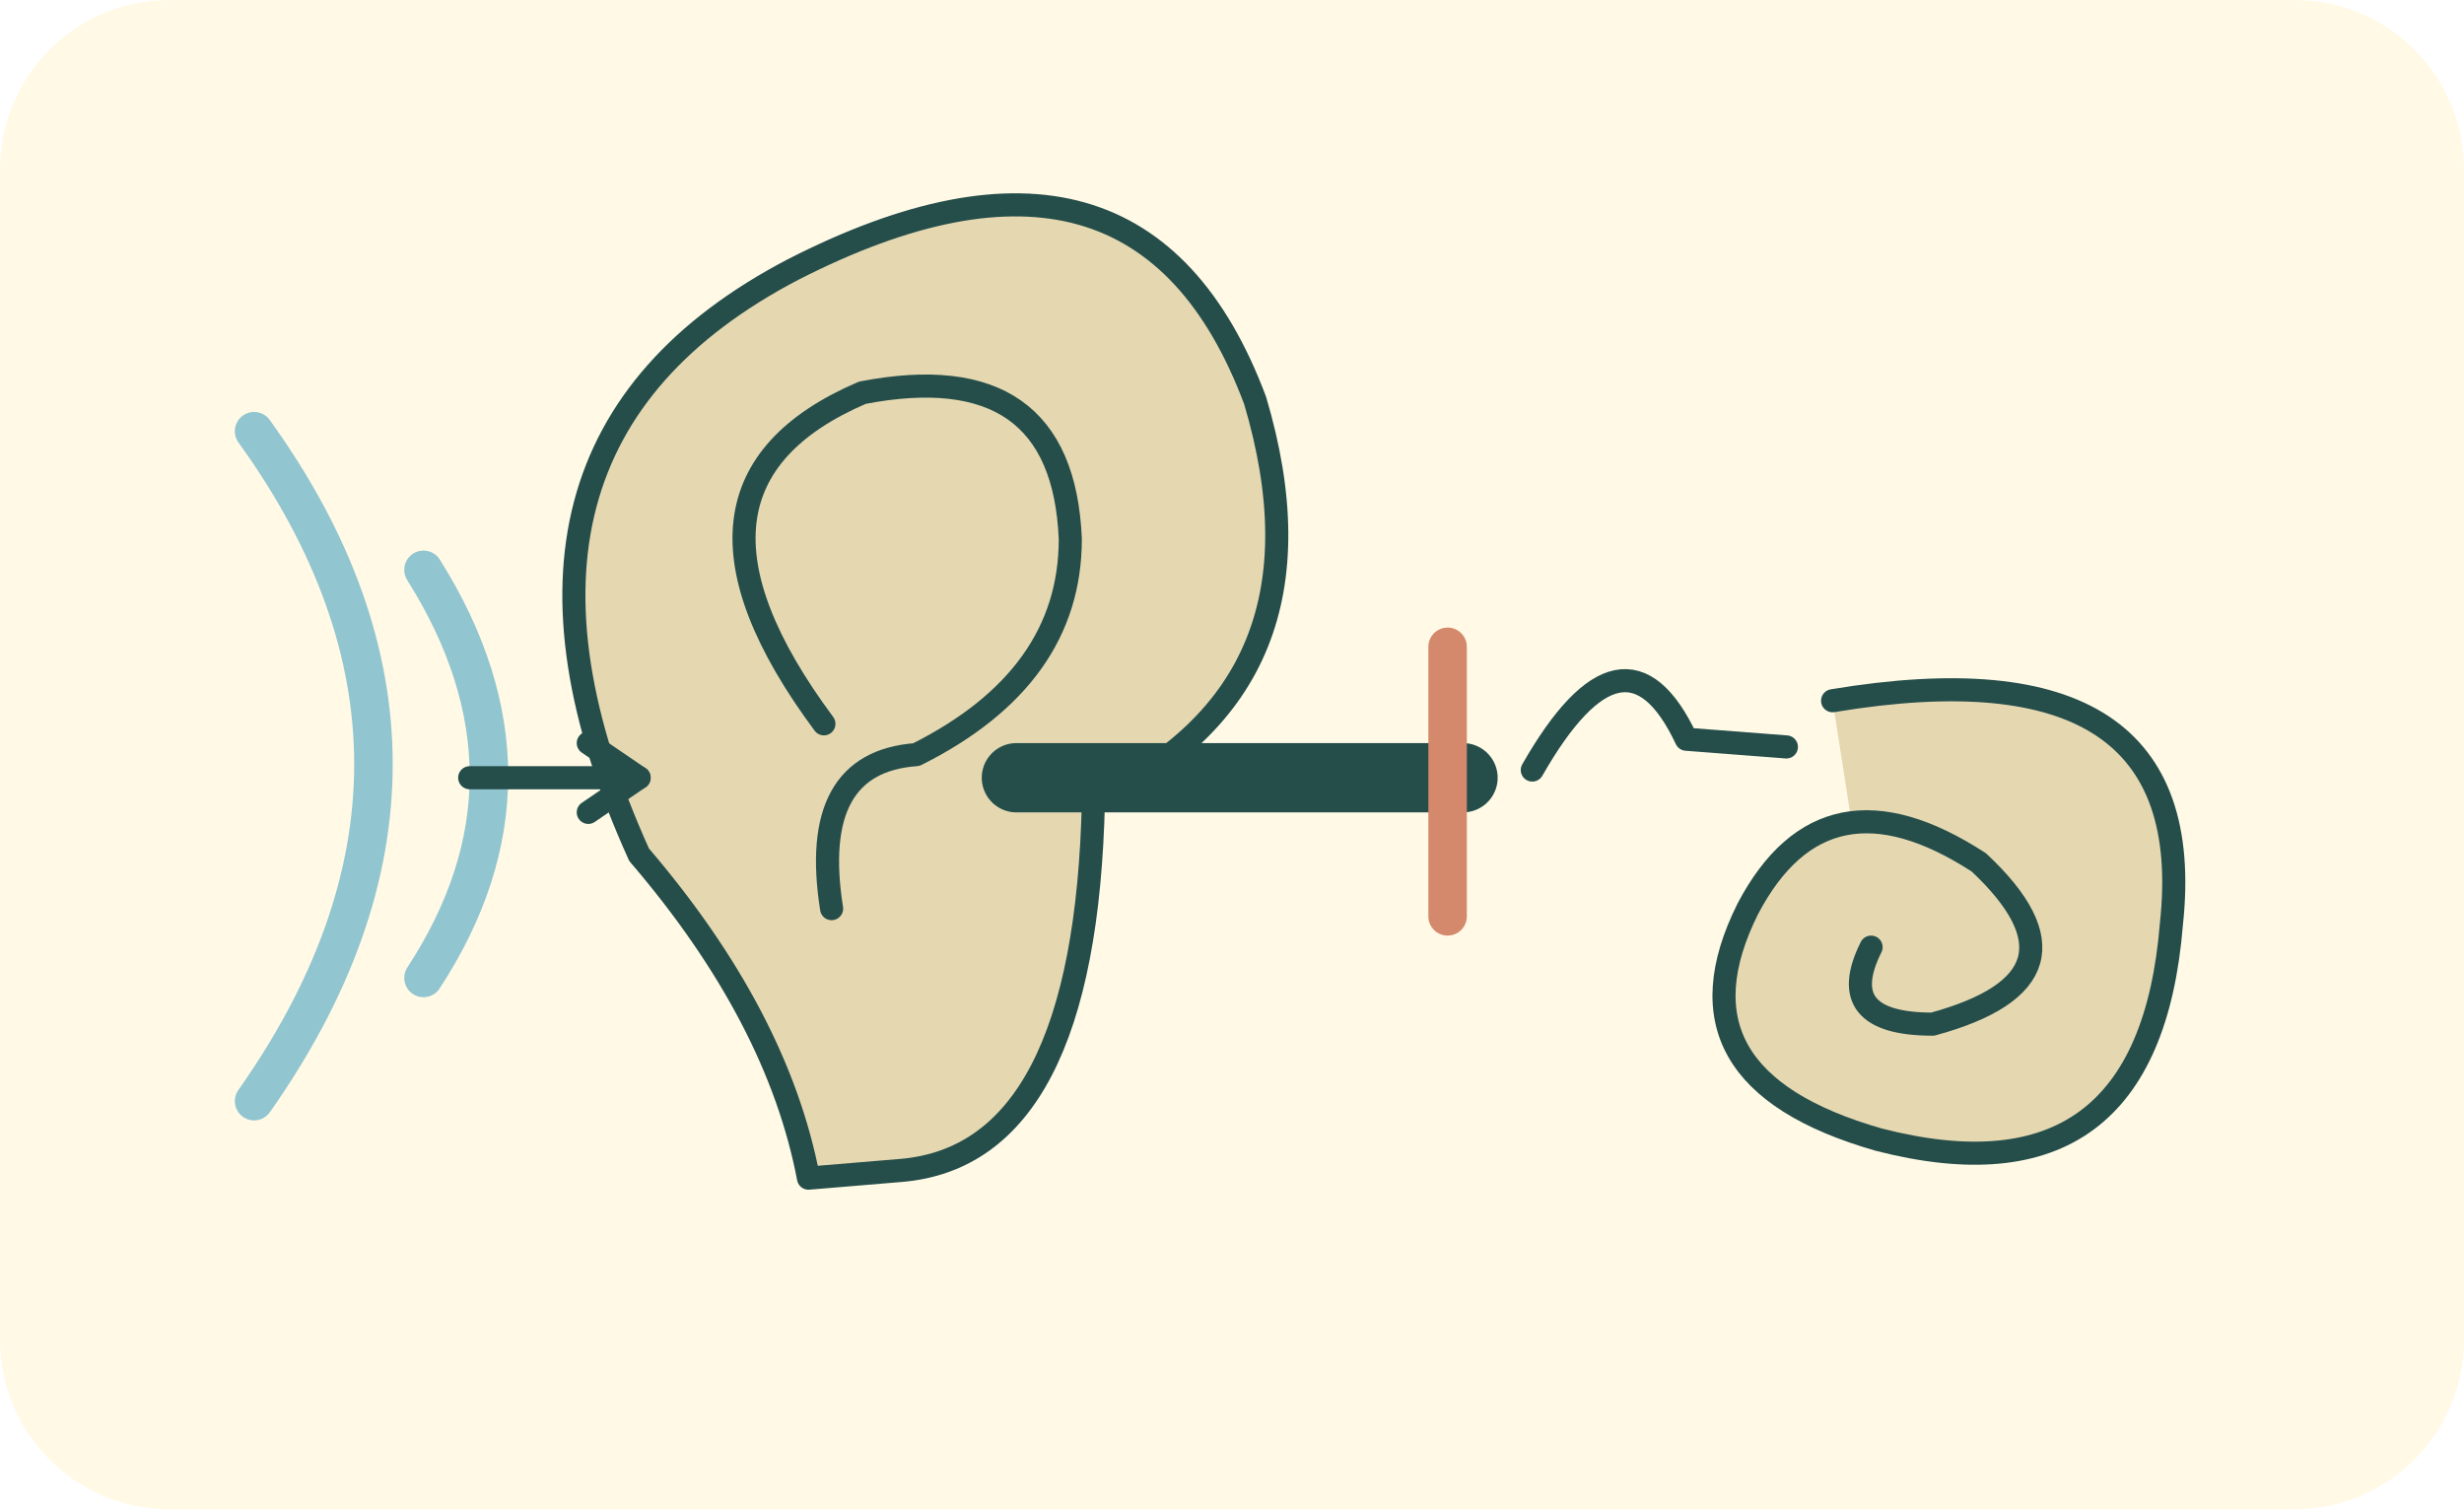
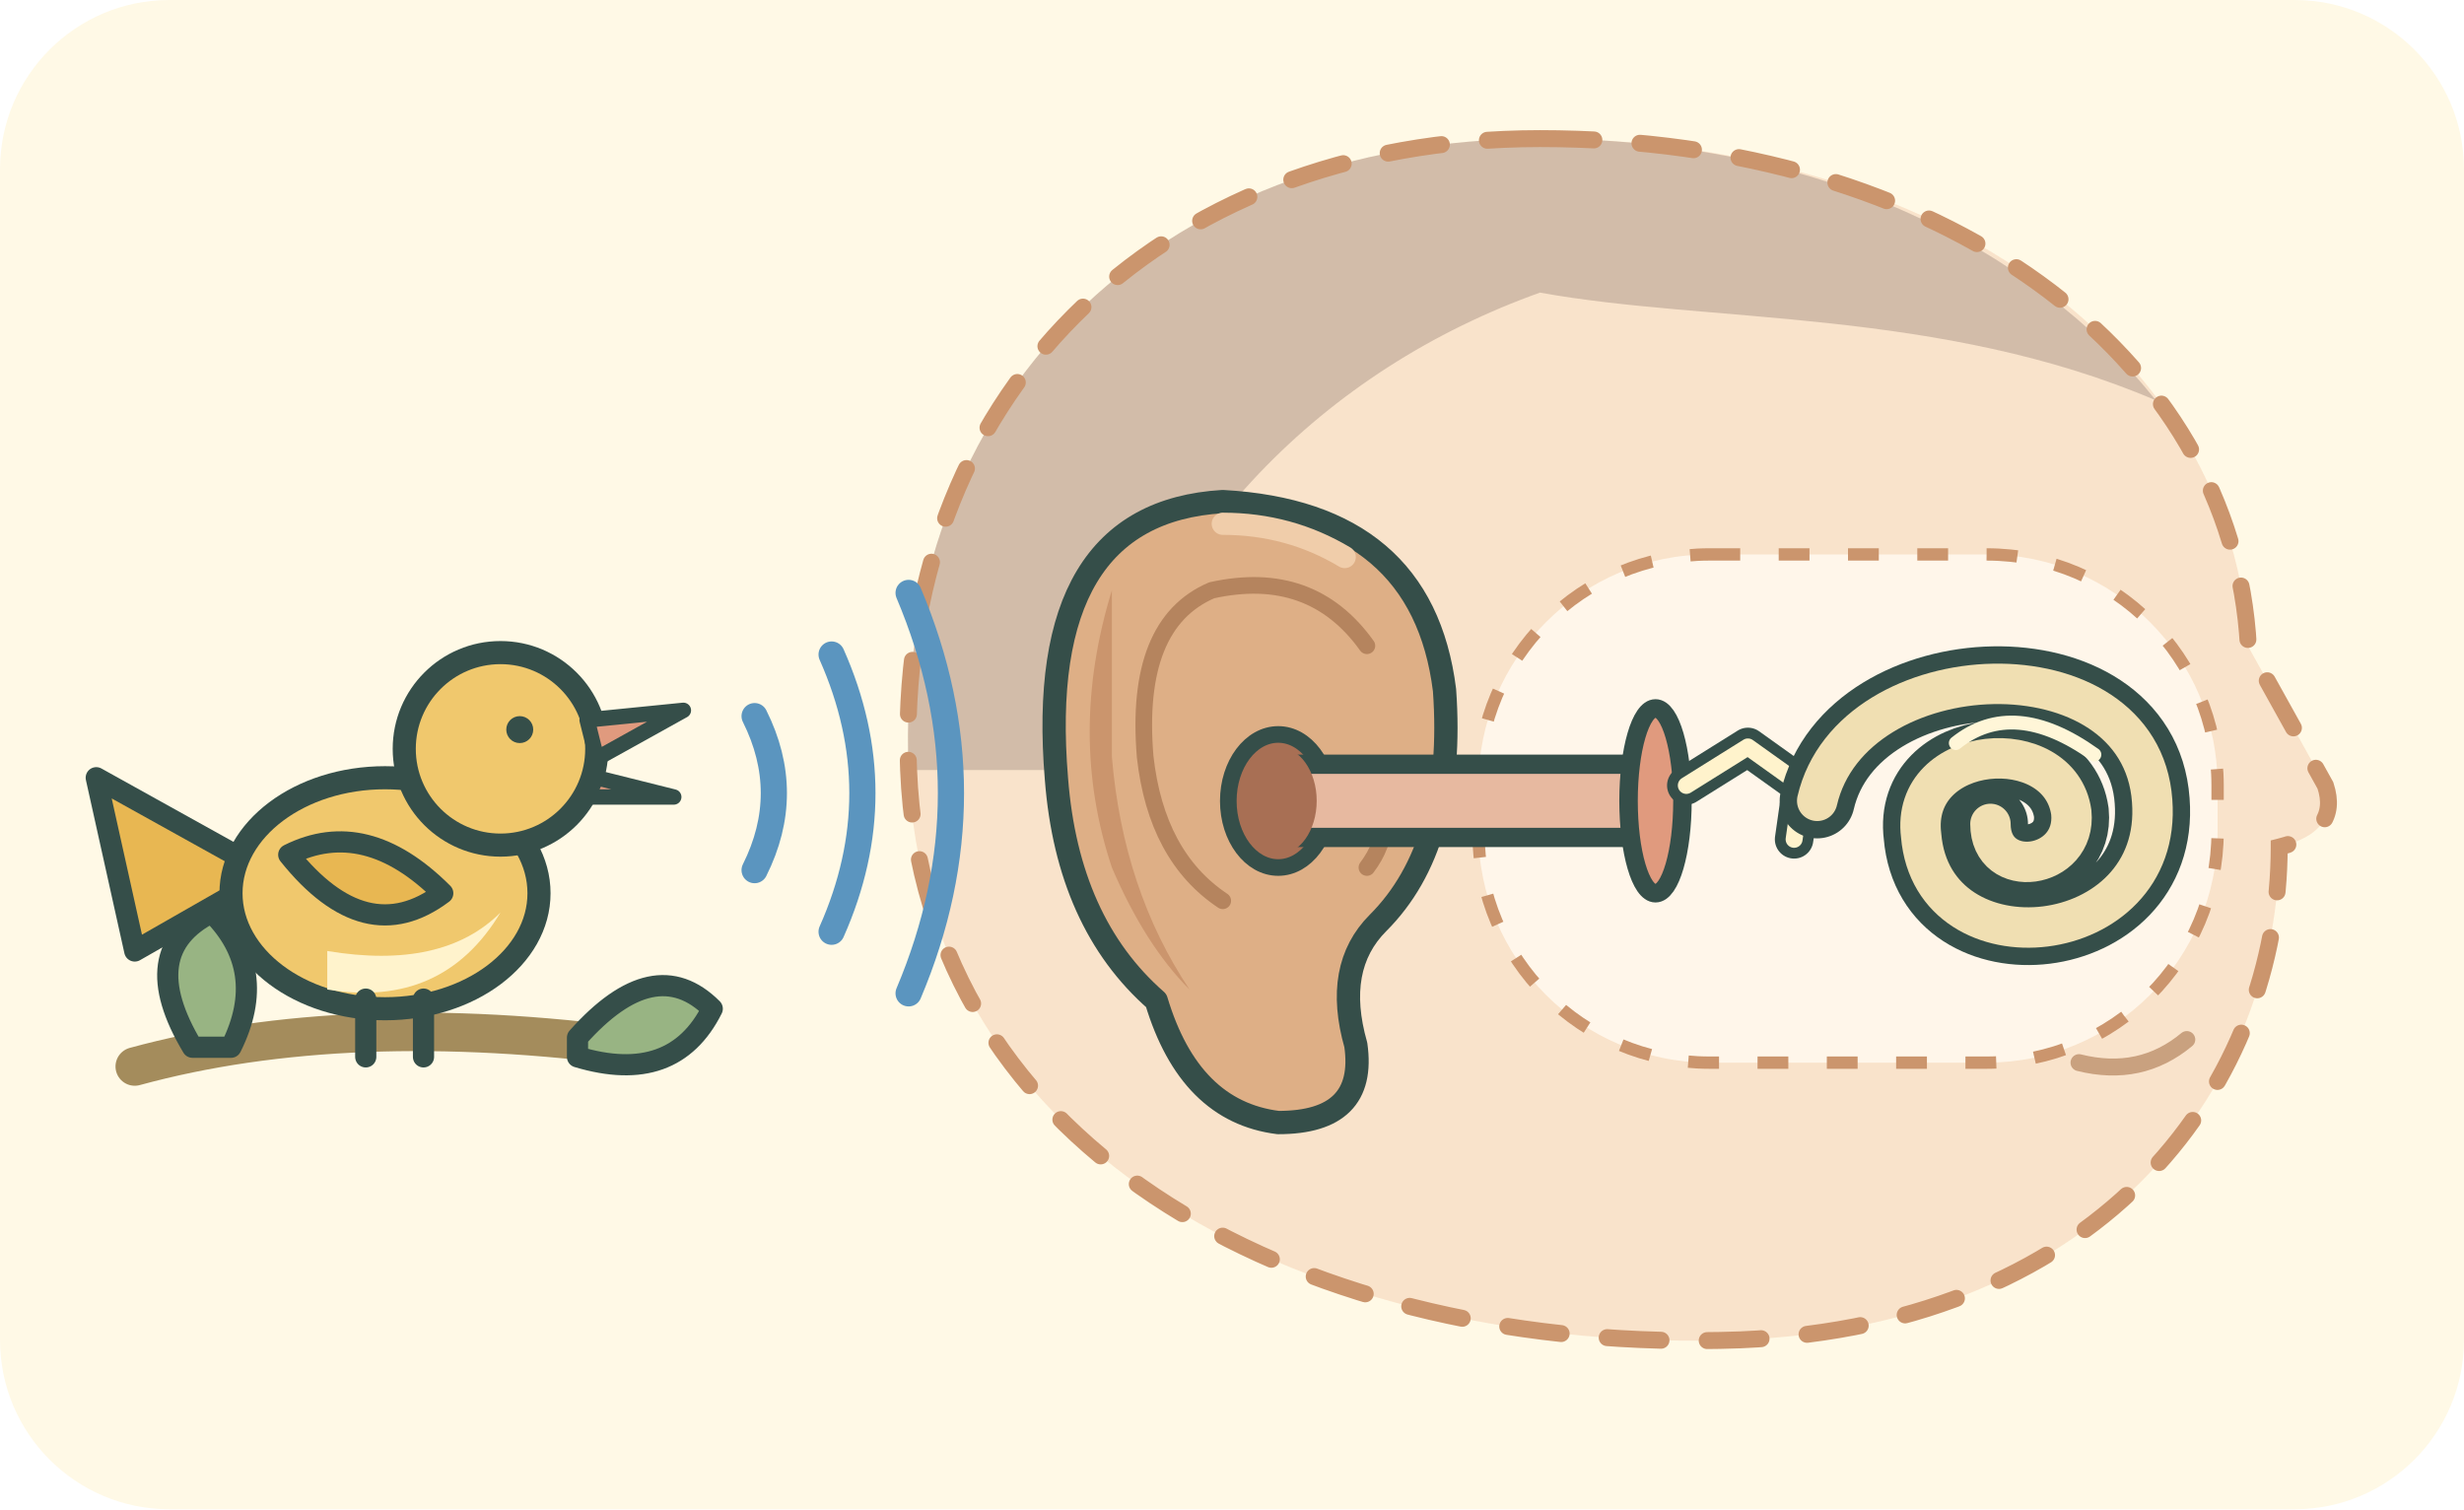
<svg xmlns="http://www.w3.org/2000/svg" viewBox="0 0 320 196" width="320" height="196" role="img" aria-labelledby="hearing-art-title">
  <rect width="320" height="196" rx="22" fill="#FFF9E6" />
-   <g stroke="#254E4B" stroke-width="3" stroke-linecap="round" stroke-linejoin="round">
-     <path d="M105 153q-4-21-22-42-24-53 20-76 45-23 60 17 11 37-21 52-1 46-25 48Z" fill="#E5D8B1" />
-     <path d="M107 94q-23-31 5-43 26-5 27 19 0 18-20 28-14 1-11 20" fill="none" />
-     <path d="M132 101h58" fill="none" stroke-width="9" />
-     <path d="M188 84v35" fill="none" stroke="#D4896C" stroke-width="5" />
-     <path d="M199 100q12-21 20-4l13 1" fill="none" stroke-width="3" />
-     <path d="M238 91q48-8 44 29-3 37-38 28-28-8-17-30 10-19 30-6 16 15-6 21-13 0-8-10" fill="#E5D8B1" />
-     <path d="M33 56q31 43 0 87m22-69q17 27 0 53" fill="none" stroke="#91C5D0" stroke-width="5" />
-     <path d="M61 101L83 101" fill="none" stroke="#254E4B" />
-     <path d="M76.4 105.5L83 101 76.4 96.5" fill="none" stroke="#254E4B" />
+   <path d="M200 18C252 18 290 46 292 84L302 102Q304 108 296 110C296 140 274 172 226 174C170 176 120 150 118 100C116 52 150 18 200 18Z" fill="#F4D2B4" opacity=".55" />
+   <path d="M118 100C116 52 150 18 200 18C236 18 264 32 280 52C252 40 222 42 200 38C172 48 150 70 142 100Z" fill="#493332" opacity=".22" />
+   <path d="M200 18C252 18 290 46 292 84L302 102Q304 108 296 110C296 140 274 172 226 174C170 176 120 150 118 100C116 52 150 18 200 18Z" fill="none" stroke="#CB956D" stroke-width="2.2" stroke-dasharray="7 6" stroke-linecap="round" />
+   <g fill="none" stroke="#B5845E" stroke-width="2.2" stroke-linecap="round" opacity=".7">
+     <path d="M262 82h.1" stroke-width="4" />
+     <path d="M270 138q8 2 14-3" />
+   </g>
+   <rect x="192" y="72" width="96" height="66" rx="30" fill="#FFF6EA" stroke="#CB956D" stroke-width="1.6" stroke-dasharray="4 5" />
+   <g stroke="#354E49" stroke-width="3" stroke-linecap="round" stroke-linejoin="round">
+     <g transform="translate(-5 -29) scale(1.25)" stroke-width="2.4">
+       <path d="M18 134Q40 128 70 132" fill="none" stroke="#A48C5C" stroke-width="4" />
+       <path d="M24 132Q18 122 26 118Q32 124 28 132ZM64 131Q72 122 78 128Q74 136 64 133Z" fill="#98B483" stroke-width="2.2" />
+       <path d="M32 114L14 104L18 122Z" fill="#E8B752" stroke-width="2.2" />
+       <ellipse cx="44" cy="116" rx="16" ry="12" fill="#F0C86D" />
+       <path d="M38 126Q50 128 56 118Q50 124 38 122Z" fill="#FFF3CC" stroke="none" />
+       <circle cx="56" cy="101" r="10" fill="#F0C86D" />
+       <path d="M65 98L75 97L66 102ZM66 104L74 106L65 106Z" fill="#E09A7E" stroke-width="1.6" />
+       <circle cx="58" cy="99" r="1.4" fill="#354E49" stroke="none" />
+       <path d="M34 112Q42 108 50 116Q42 122 34 112Z" fill="#E8B752" stroke-width="2.2" />
+       <path d="M42 127V133M48 127V133" fill="none" stroke-width="2.2" />
+     </g>
+     <g transform="translate(266.8 34.9) scale(-.72 .72)" stroke-width="4.2">
+       <path d="M150 42Q184 44 180 92Q178 118 162 132Q156 152 140 154Q124 154 126 140Q130 126 122 118Q108 104 110 76Q114 44 150 42Z" fill="#DEAF86" />
+       <path d="M170 58Q178 84 170 108Q164 122 156 130Q168 112 170 88Z" fill="#CB956D" stroke="none" />
+       <path d="M124 68Q134 54 152 58Q166 64 164 88Q162 106 150 114" fill="none" stroke="#B5845E" stroke-width="3" />
+       <ellipse cx="140" cy="96" rx="9" ry="12" fill="#A86F54" stroke-width="3" />
+       <path d="M124 92Q118 100 124 108" fill="none" stroke="#B5845E" stroke-width="3" />
+       <path d="M128 52Q138 46 150 46" fill="none" stroke="#F0CDAA" stroke-width="4" />
+     </g>
+     <path d="M168 104H212" fill="none" stroke-width="12" />
+     <path d="M168 104H212" fill="none" stroke="#E7B9A0" stroke-width="7" />
+     <ellipse cx="166" cy="104" rx="5" ry="7" fill="#A86F54" stroke="none" />
+     <ellipse cx="215" cy="104" rx="3.5" ry="12" fill="#E09A7E" stroke-width="2.4" />
+     <path d="M219 102L227 97L234 102L233 109" fill="none" stroke-width="5" />
+     <path d="M219 102L227 97L234 102L233 109" fill="none" stroke="#FFF3CC" stroke-width="2.2" />
+     <g transform="translate(62 27.5) scale(.75)">
+       <path d="M232 102C238 76 288 74 290 102C292 128 252 132 250 108C248 92 274 90 276 104C277 114 262 116 262 106" fill="none" stroke-width="13" />
+       <path d="M232 102C238 76 288 74 290 102C292 128 252 132 250 108C248 92 274 90 276 104C277 114 262 116 262 106" fill="none" stroke="#F0DFB2" stroke-width="7" />
+       <path d="M256 92Q266 84 280 94" fill="none" stroke="#FFF6D8" stroke-width="2.4" />
+     </g>
+   </g>
+   <g fill="none" stroke="#5B95BF" stroke-width="3.4" stroke-linecap="round">
+     <path d="M98 93Q103 103 98 113M108 85Q116 103 108 121M118 77Q129 103 118 129" />
  </g>
</svg>
